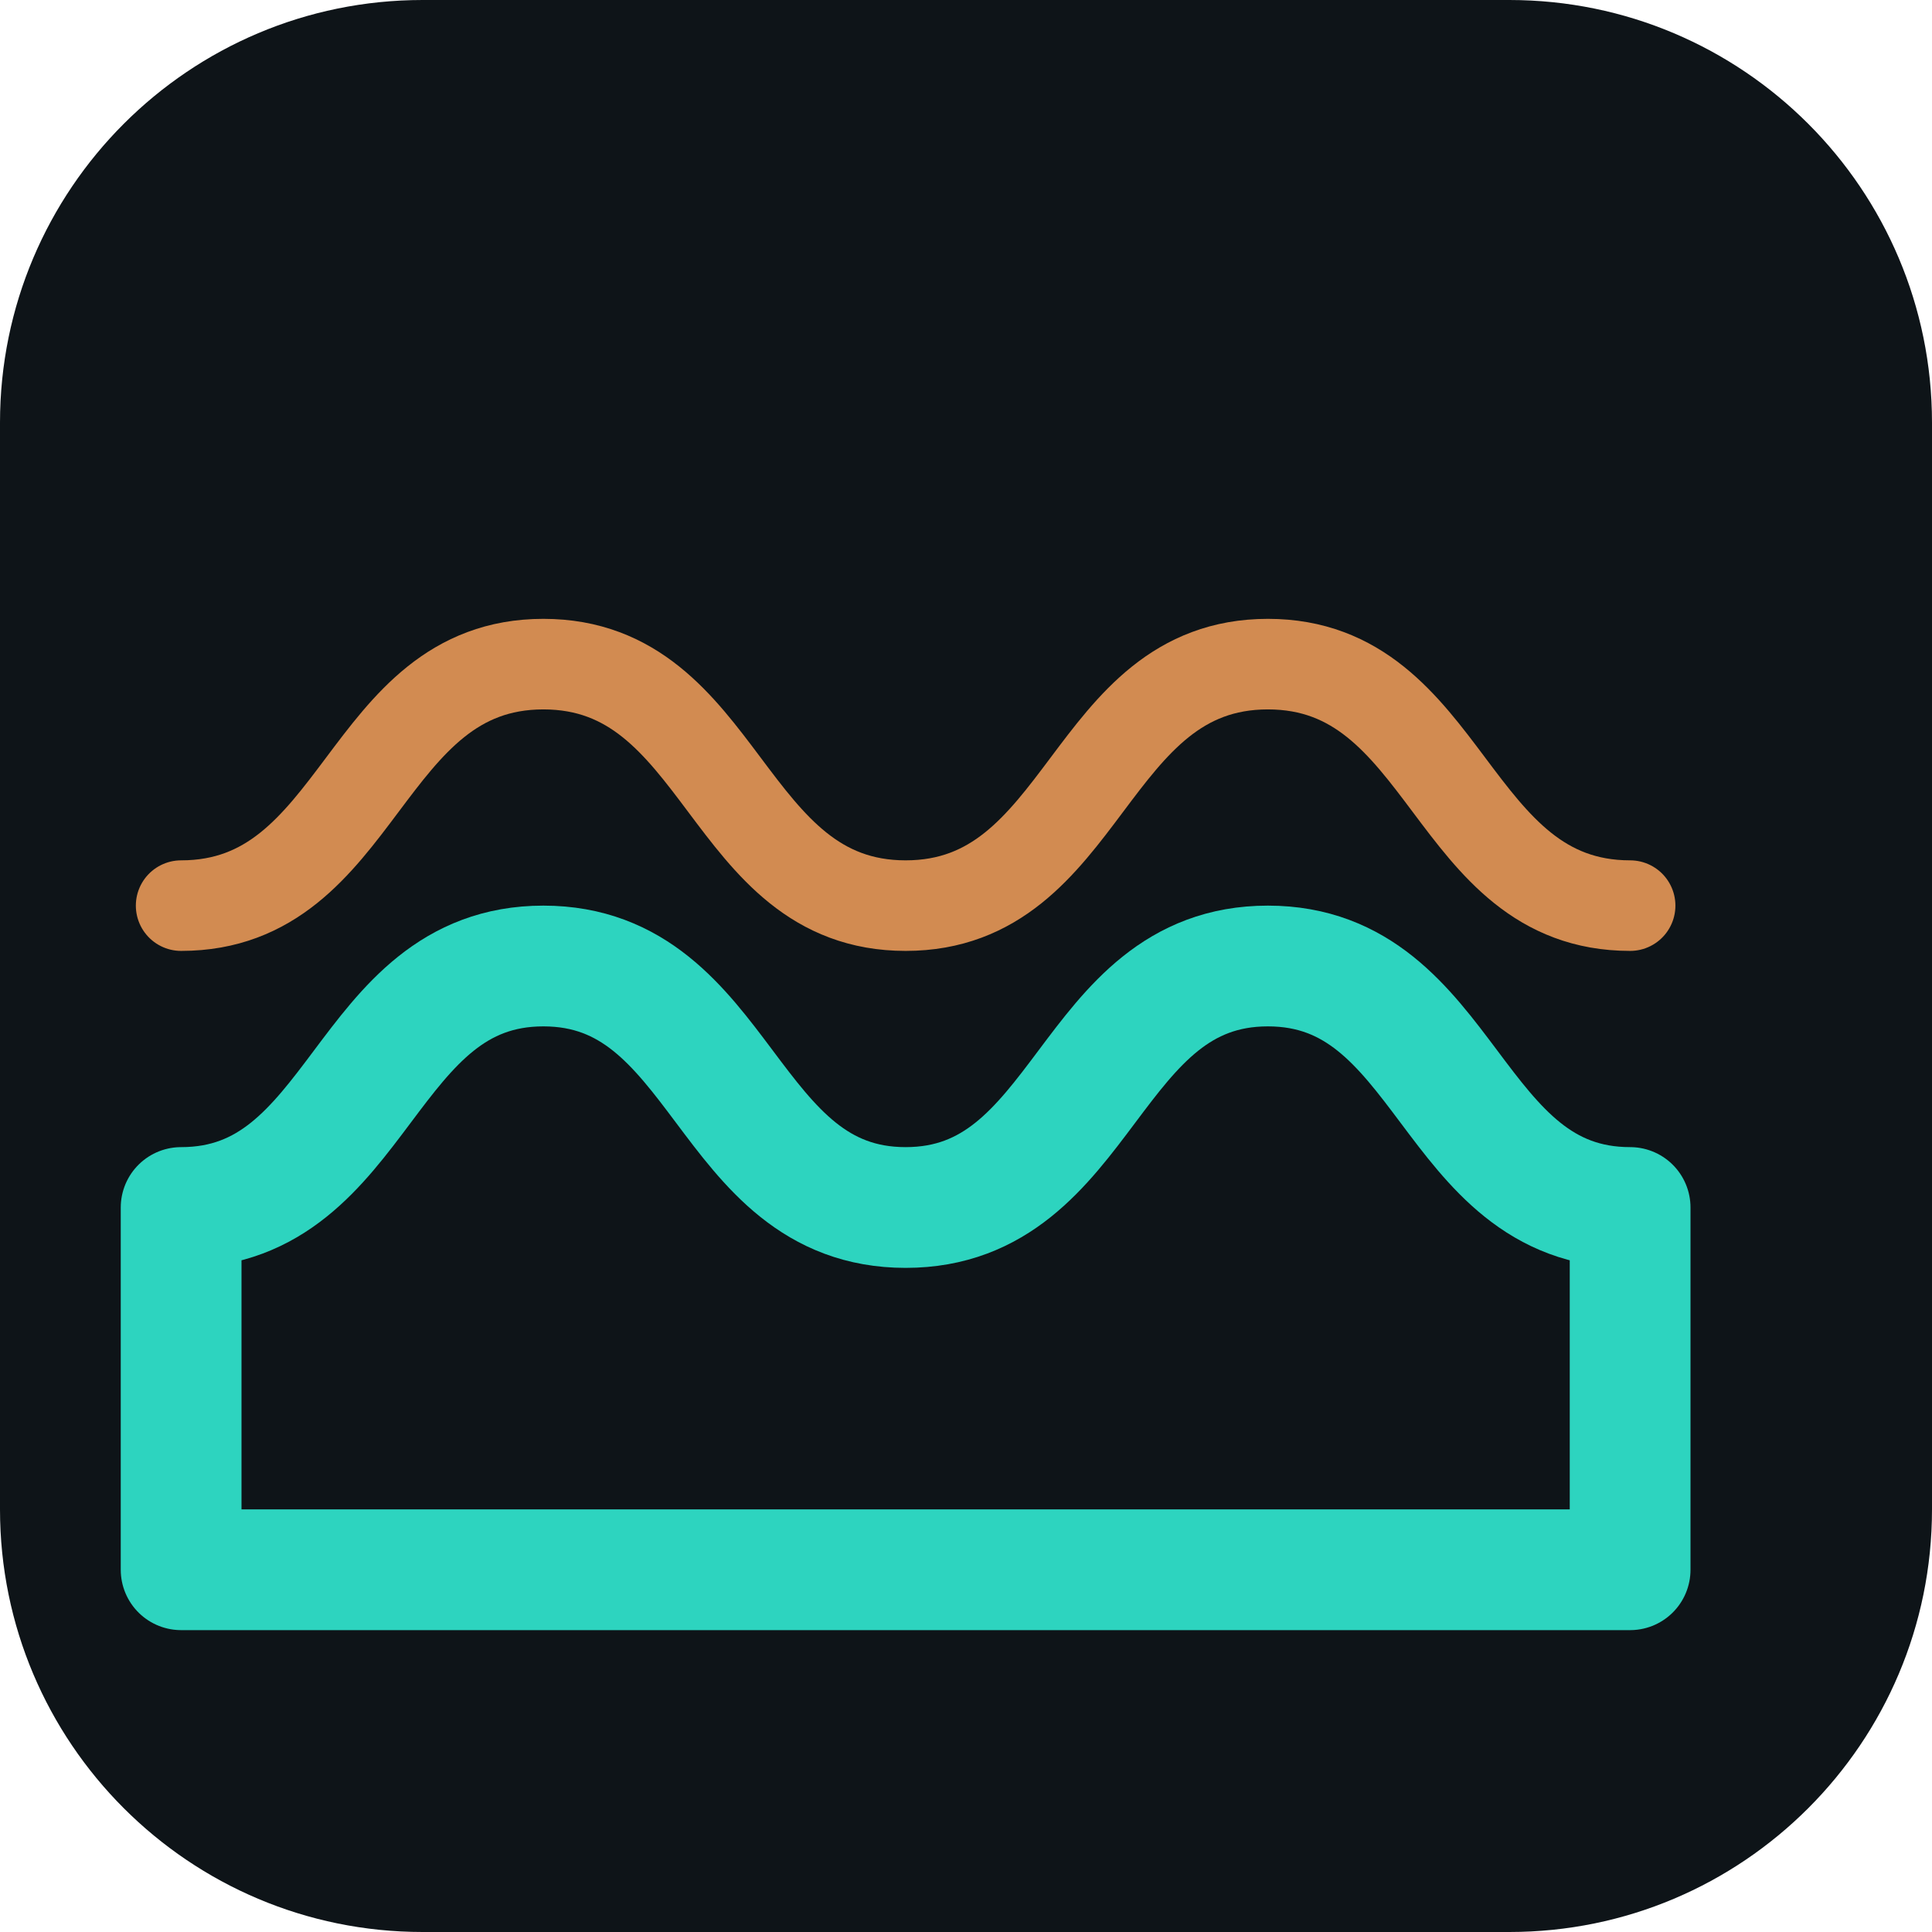
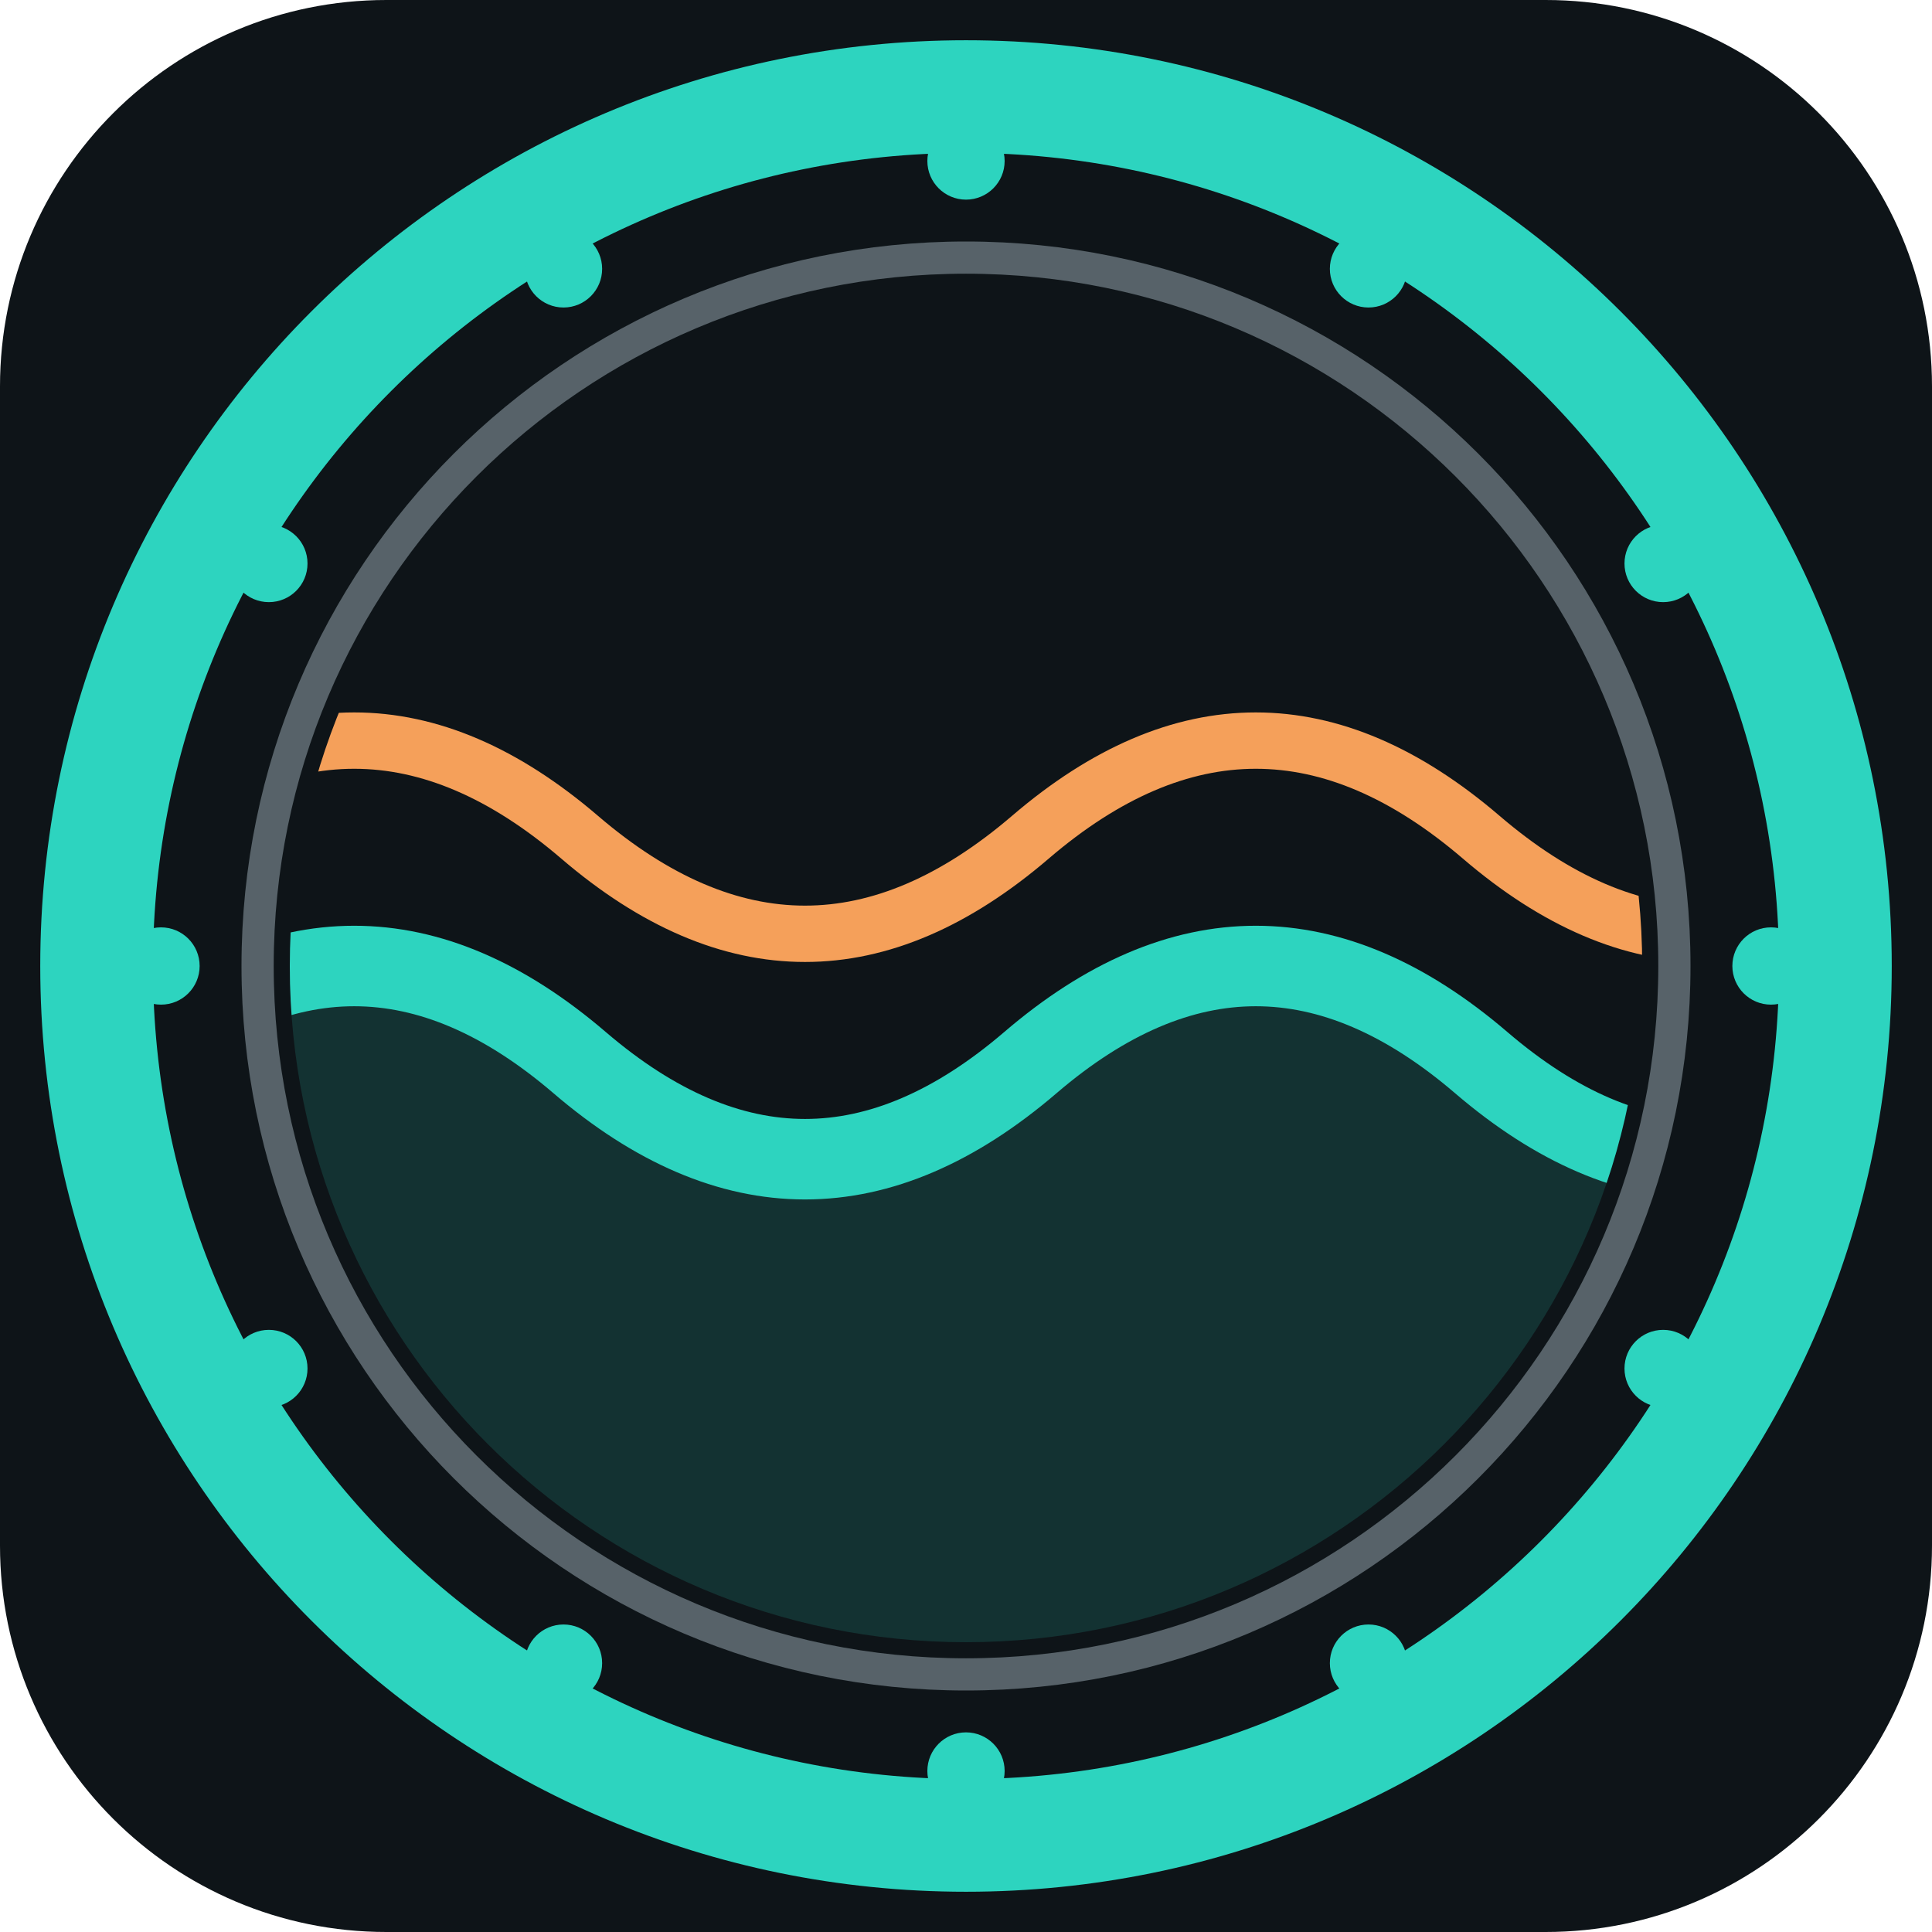
- <svg xmlns="http://www.w3.org/2000/svg" viewBox="0 0 64 64" role="img" aria-label="Eisbachwelle">
-   <rect width="64" height="64" rx="14" fill="#0e1418" />
-   <path d="M6 40c6 0 6-8 12-8s6 8 12 8 6-8 12-8 6 8 12 8v12H6z" fill="none" stroke="#2dd4bf" stroke-width="4" stroke-linecap="round" stroke-linejoin="round" />
-   <path d="M6 30c6 0 6-8 12-8s6 8 12 8 6-8 12-8 6 8 12 8" fill="none" stroke="#f5a05a" stroke-width="3" stroke-linecap="round" stroke-linejoin="round" opacity="0.85" />
+ <svg xmlns="http://www.w3.org/2000/svg" viewBox="0 0 120 120" role="img" aria-label="Eisbachwelle">
+   <rect width="120" height="120" rx="24" fill="#0e1418" />
+   <circle cx="60" cy="60" r="54" fill="none" stroke="#2dd4bf" stroke-width="7" />
+   <circle cx="60" cy="60" r="44" fill="none" stroke="#9fb0b9" stroke-width="2" opacity="0.5" />
+   <g fill="#2dd4bf">
+     <circle cx="110.0" cy="60.0" r="2.4" />
+     <circle cx="103.3" cy="85.0" r="2.4" />
+     <circle cx="85.0" cy="103.3" r="2.4" />
+     <circle cx="60.0" cy="110.0" r="2.4" />
+     <circle cx="35.0" cy="103.3" r="2.4" />
+     <circle cx="16.7" cy="85.0" r="2.4" />
+     <circle cx="10.0" cy="60.0" r="2.4" />
+     <circle cx="16.7" cy="35.0" r="2.4" />
+     <circle cx="35.0" cy="16.7" r="2.4" />
+     <circle cx="60.0" cy="10.0" r="2.4" />
+     <circle cx="85.0" cy="16.7" r="2.4" />
+     <circle cx="103.3" cy="35.0" r="2.4" />
+   </g>
+   <clipPath id="cb">
+     <circle cx="60" cy="60" r="42" />
+   </clipPath>
+   <g clip-path="url(#cb)">
+     <path d="M8 66 q14 -12 28 0 t28 0 t28 0 t28 0 t28 0 v60 h-150 z" fill="#2dd4bf" opacity="0.16" />
+     <path d="M8 66 q14 -12 28 0 t28 0 t28 0 t28 0 t28 0" fill="none" stroke="#2dd4bf" stroke-width="5" stroke-linecap="round" />
+     <path d="M8 52 q14 -12 28 0 t28 0 t28 0 t28 0 t28 0" fill="none" stroke="#f5a05a" stroke-width="3.5" stroke-linecap="round" />
+   </g>
</svg>
